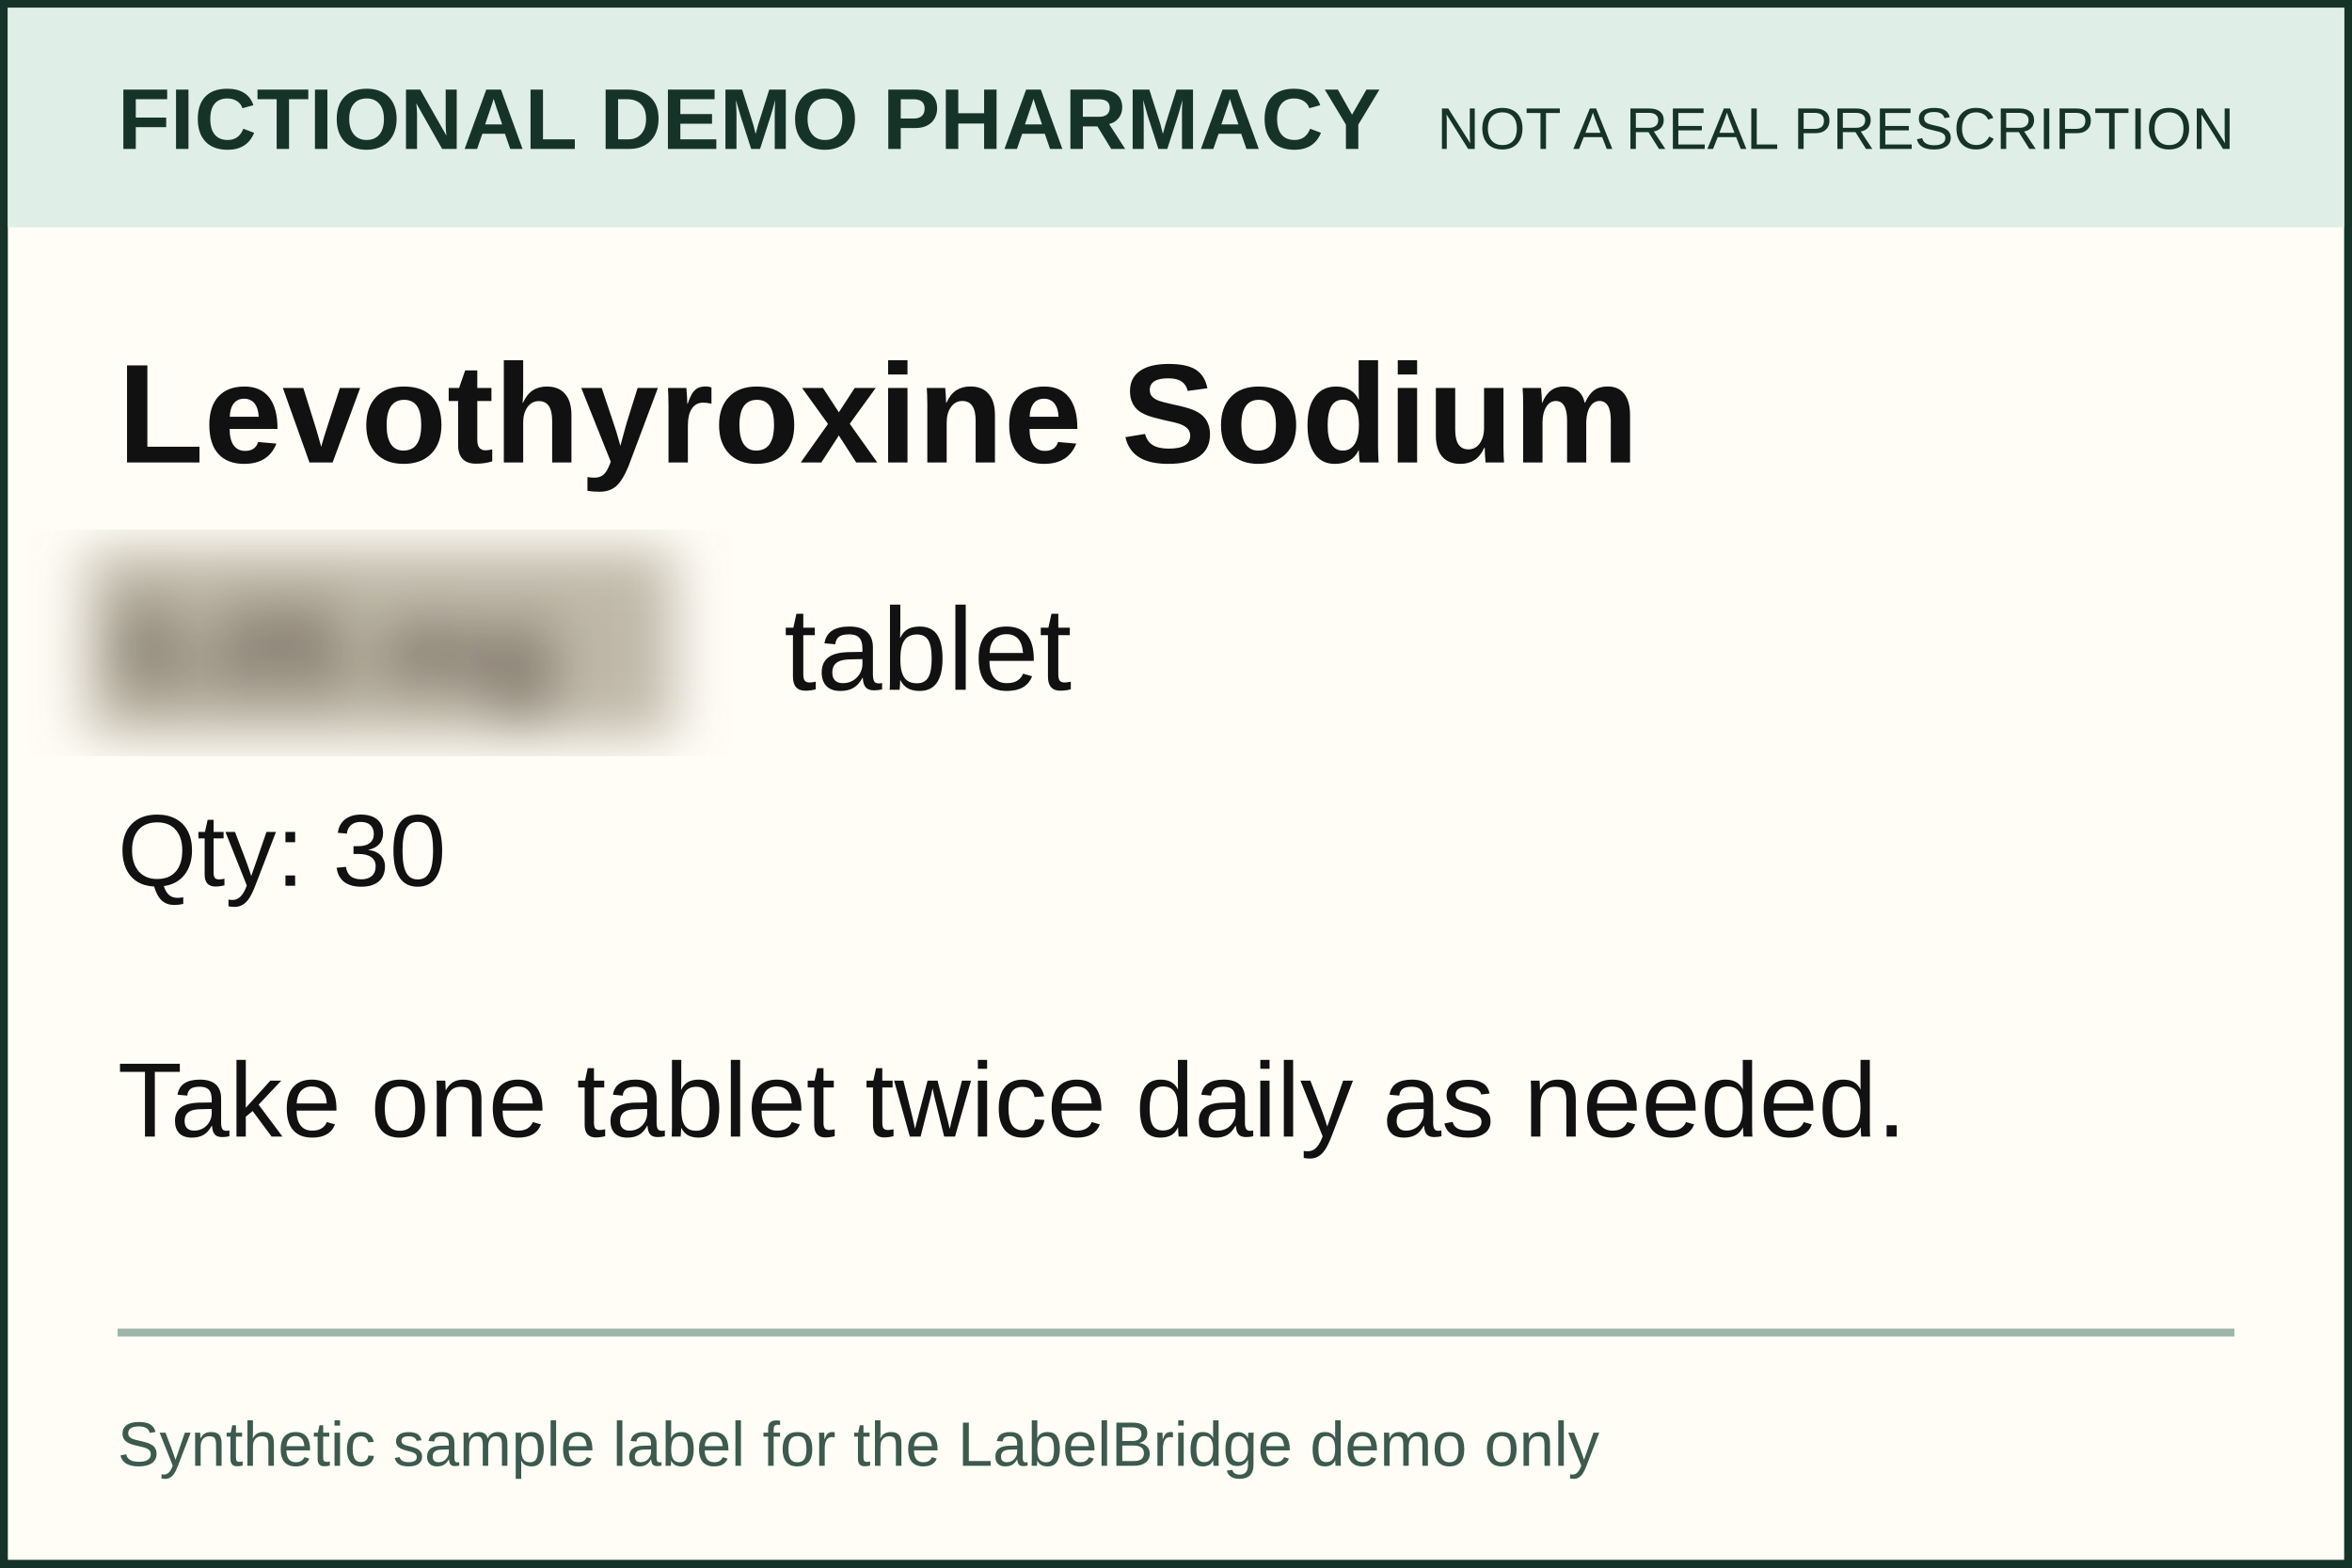
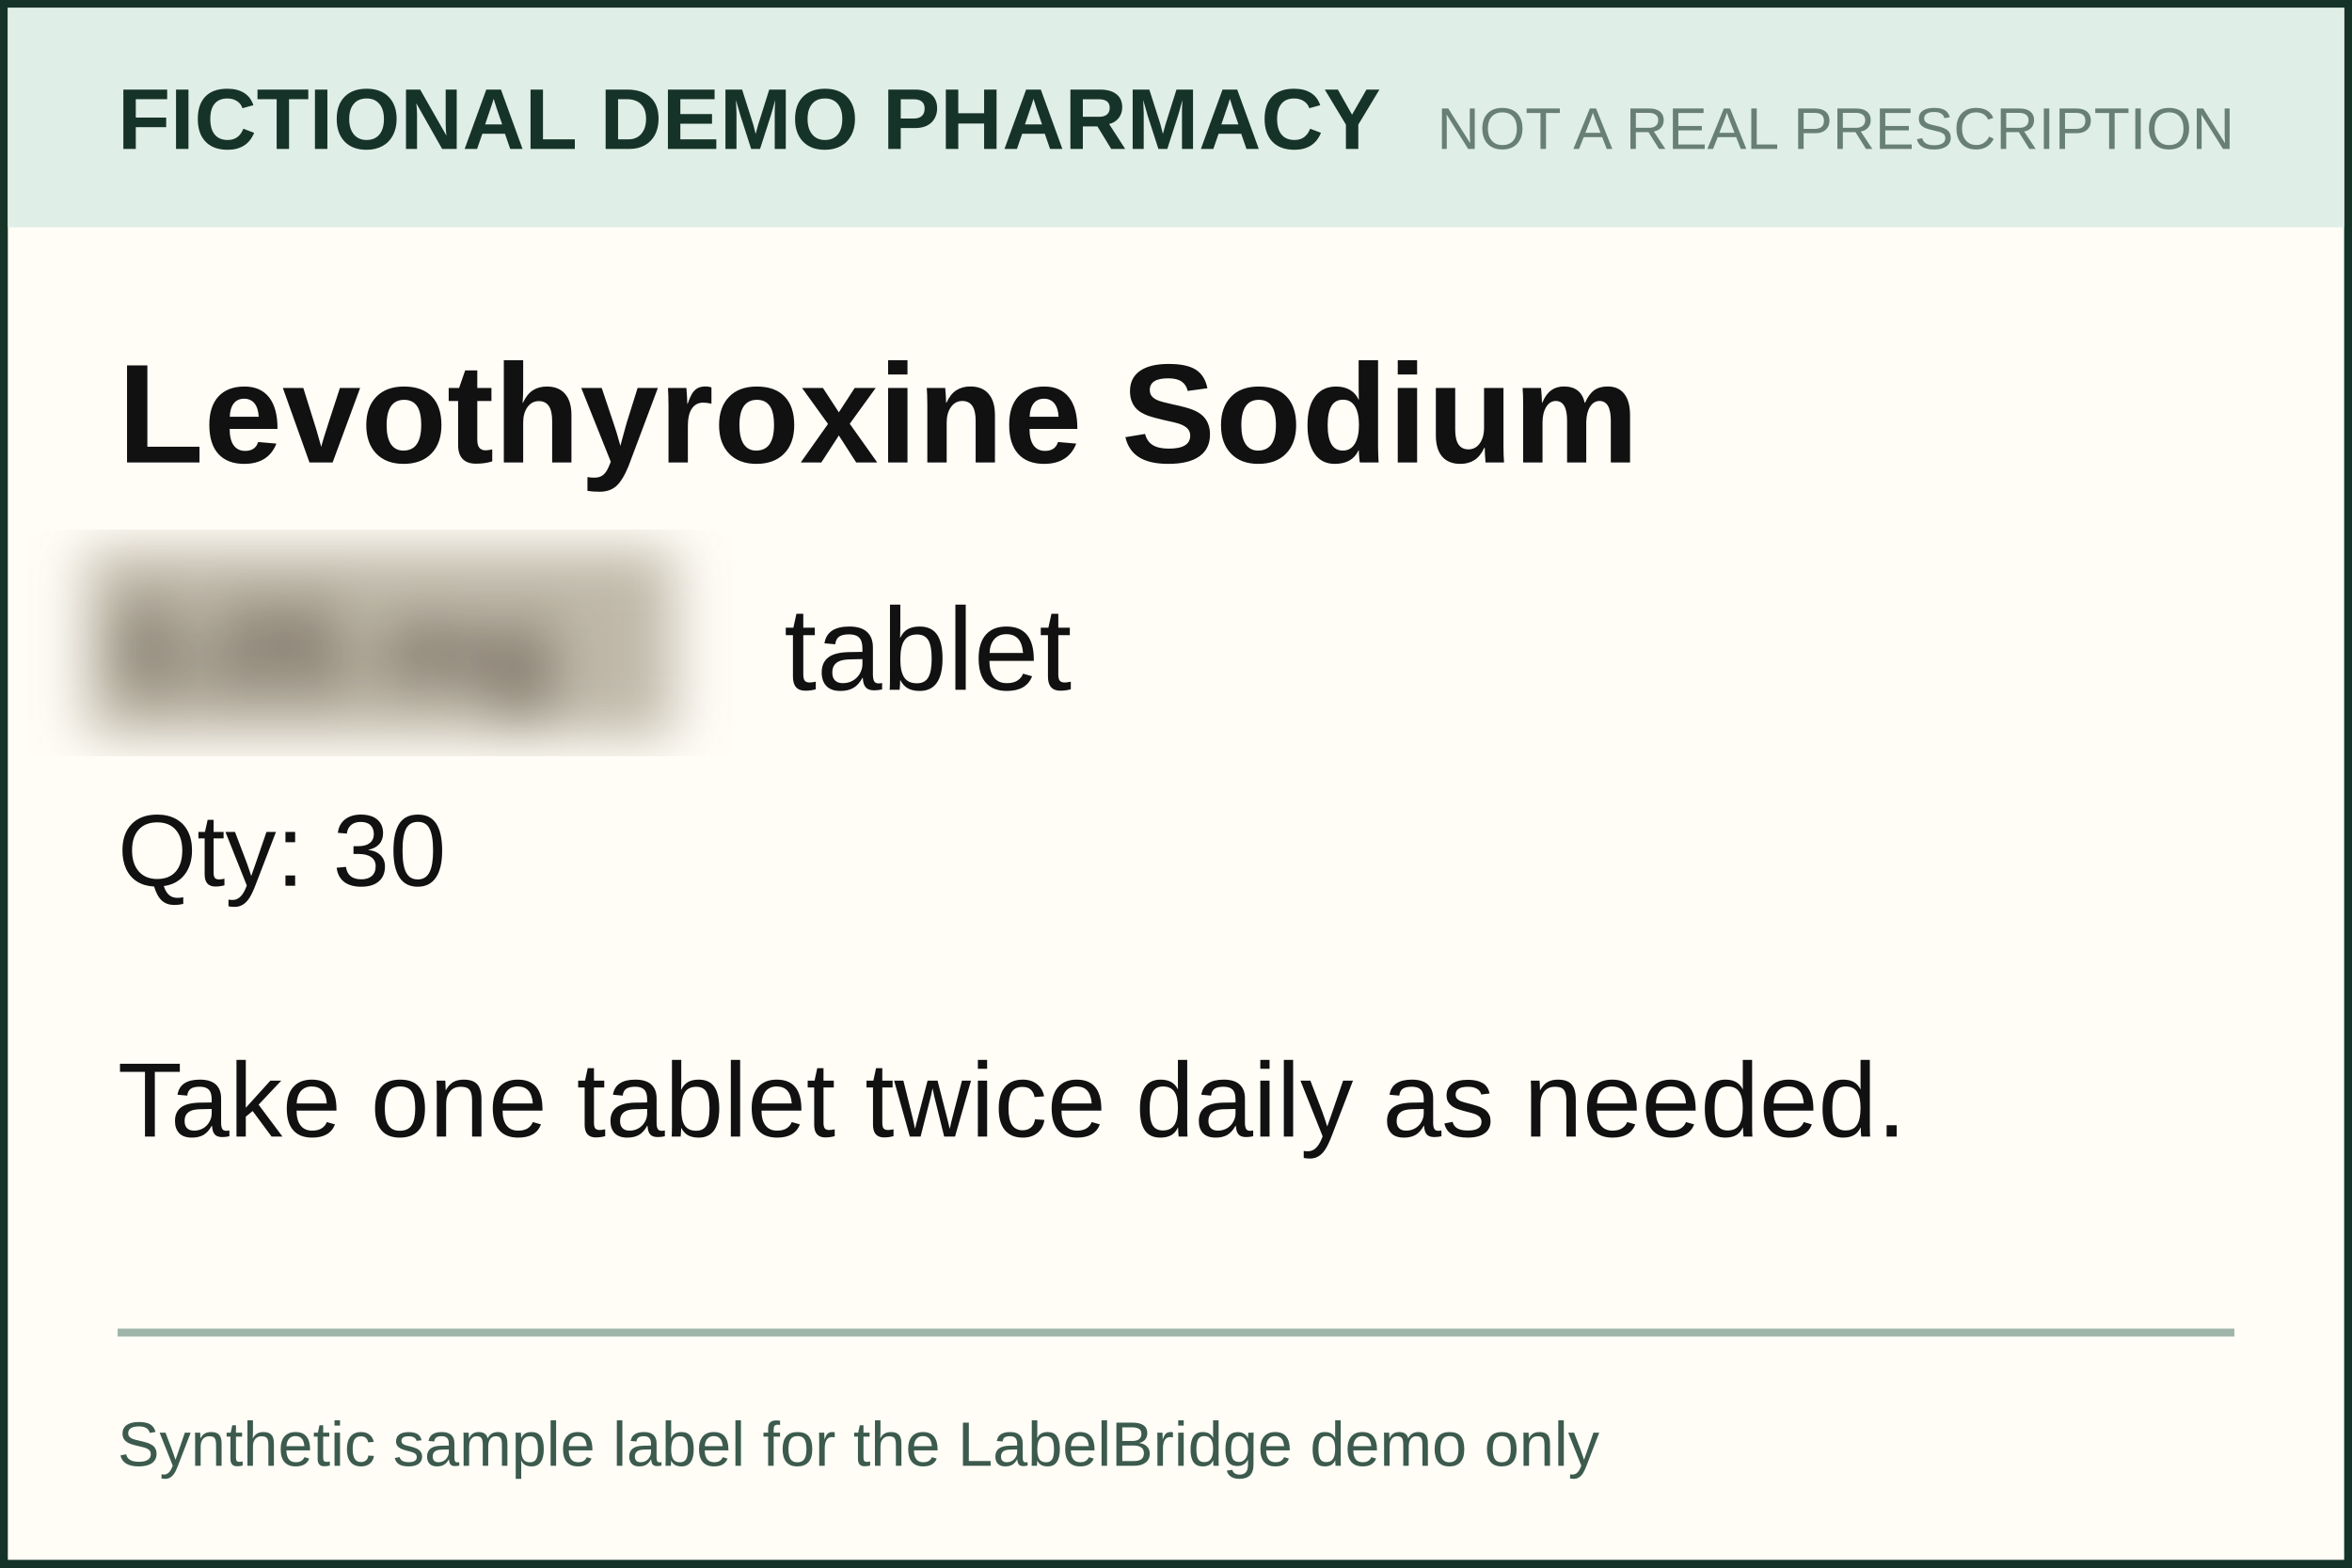
<svg xmlns="http://www.w3.org/2000/svg" width="600" height="400" viewBox="0 0 600 400" font-family="Arial, Helvetica, sans-serif">
  <defs>
    <filter id="smudge">
      <feGaussianBlur stdDeviation="7" />
    </filter>
  </defs>
  <rect width="600" height="400" fill="#fffdf6" stroke="#163329" stroke-width="4" />
  <rect x="2" y="2" width="596" height="56" fill="#dfeee6" />
  <text x="30" y="38" font-size="22" font-weight="bold" fill="#163329">FICTIONAL DEMO PHARMACY</text>
-   <text x="570" y="38" font-size="15" fill="#163329" text-anchor="end">NOT A REAL PRESCRIPTION</text>
+   <text x="570" y="38" font-size="15" fill="#687f76" text-anchor="end">NOT A REAL PRESCRIPTION</text>
  <text x="30" y="118" font-size="36" font-weight="bold" fill="#111">Levothyroxine Sodium</text>
  <g filter="url(#smudge)">
    <text x="30" y="176" font-size="30" font-weight="bold" fill="#111">0.05 mg</text>
    <rect x="22" y="140" width="150" height="48" fill="#8a7f6a" opacity="0.55" />
  </g>
  <text x="200" y="176" font-size="30" fill="#111">tablet</text>
  <text x="30" y="226" font-size="26" fill="#111">Qty: 30</text>
  <text x="30" y="290" font-size="27" fill="#111">Take one tablet twice daily as needed.</text>
  <line x1="30" y1="340" x2="570" y2="340" stroke="#9fb5aa" stroke-width="2" />
  <text x="30" y="374" font-size="16" fill="#3c5a4e">Synthetic sample label for the LabelBridge demo only</text>
</svg>
